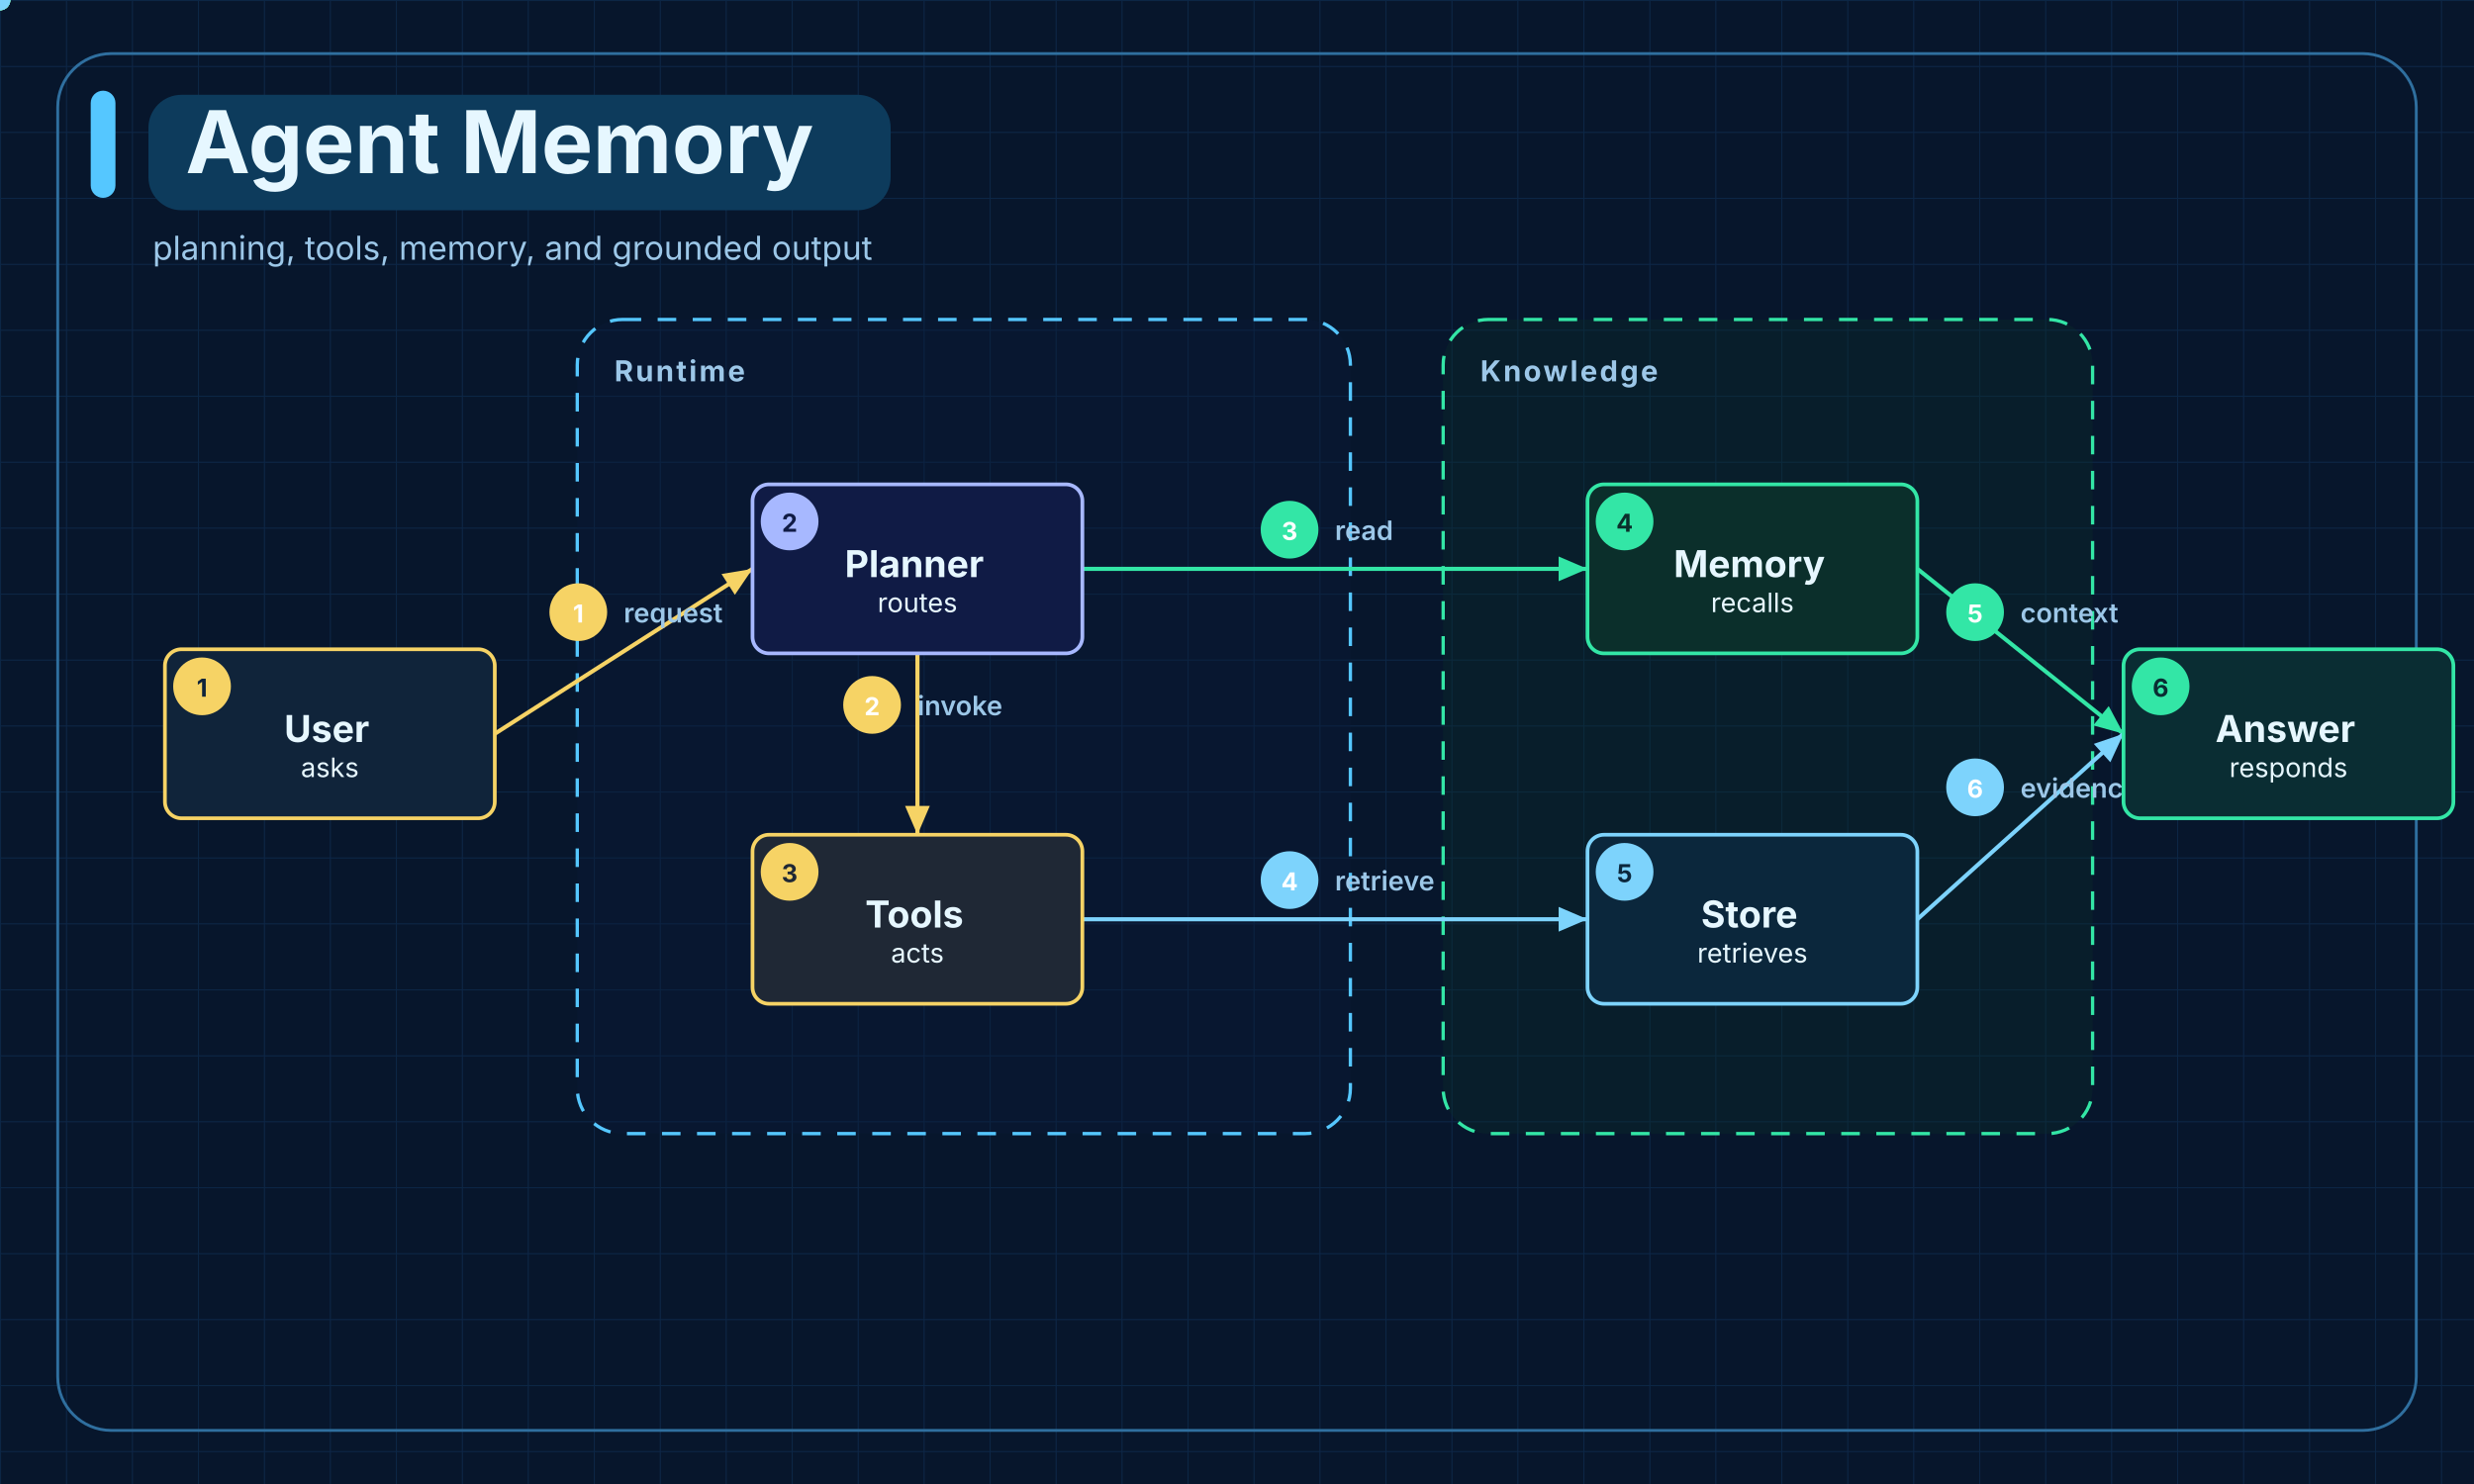
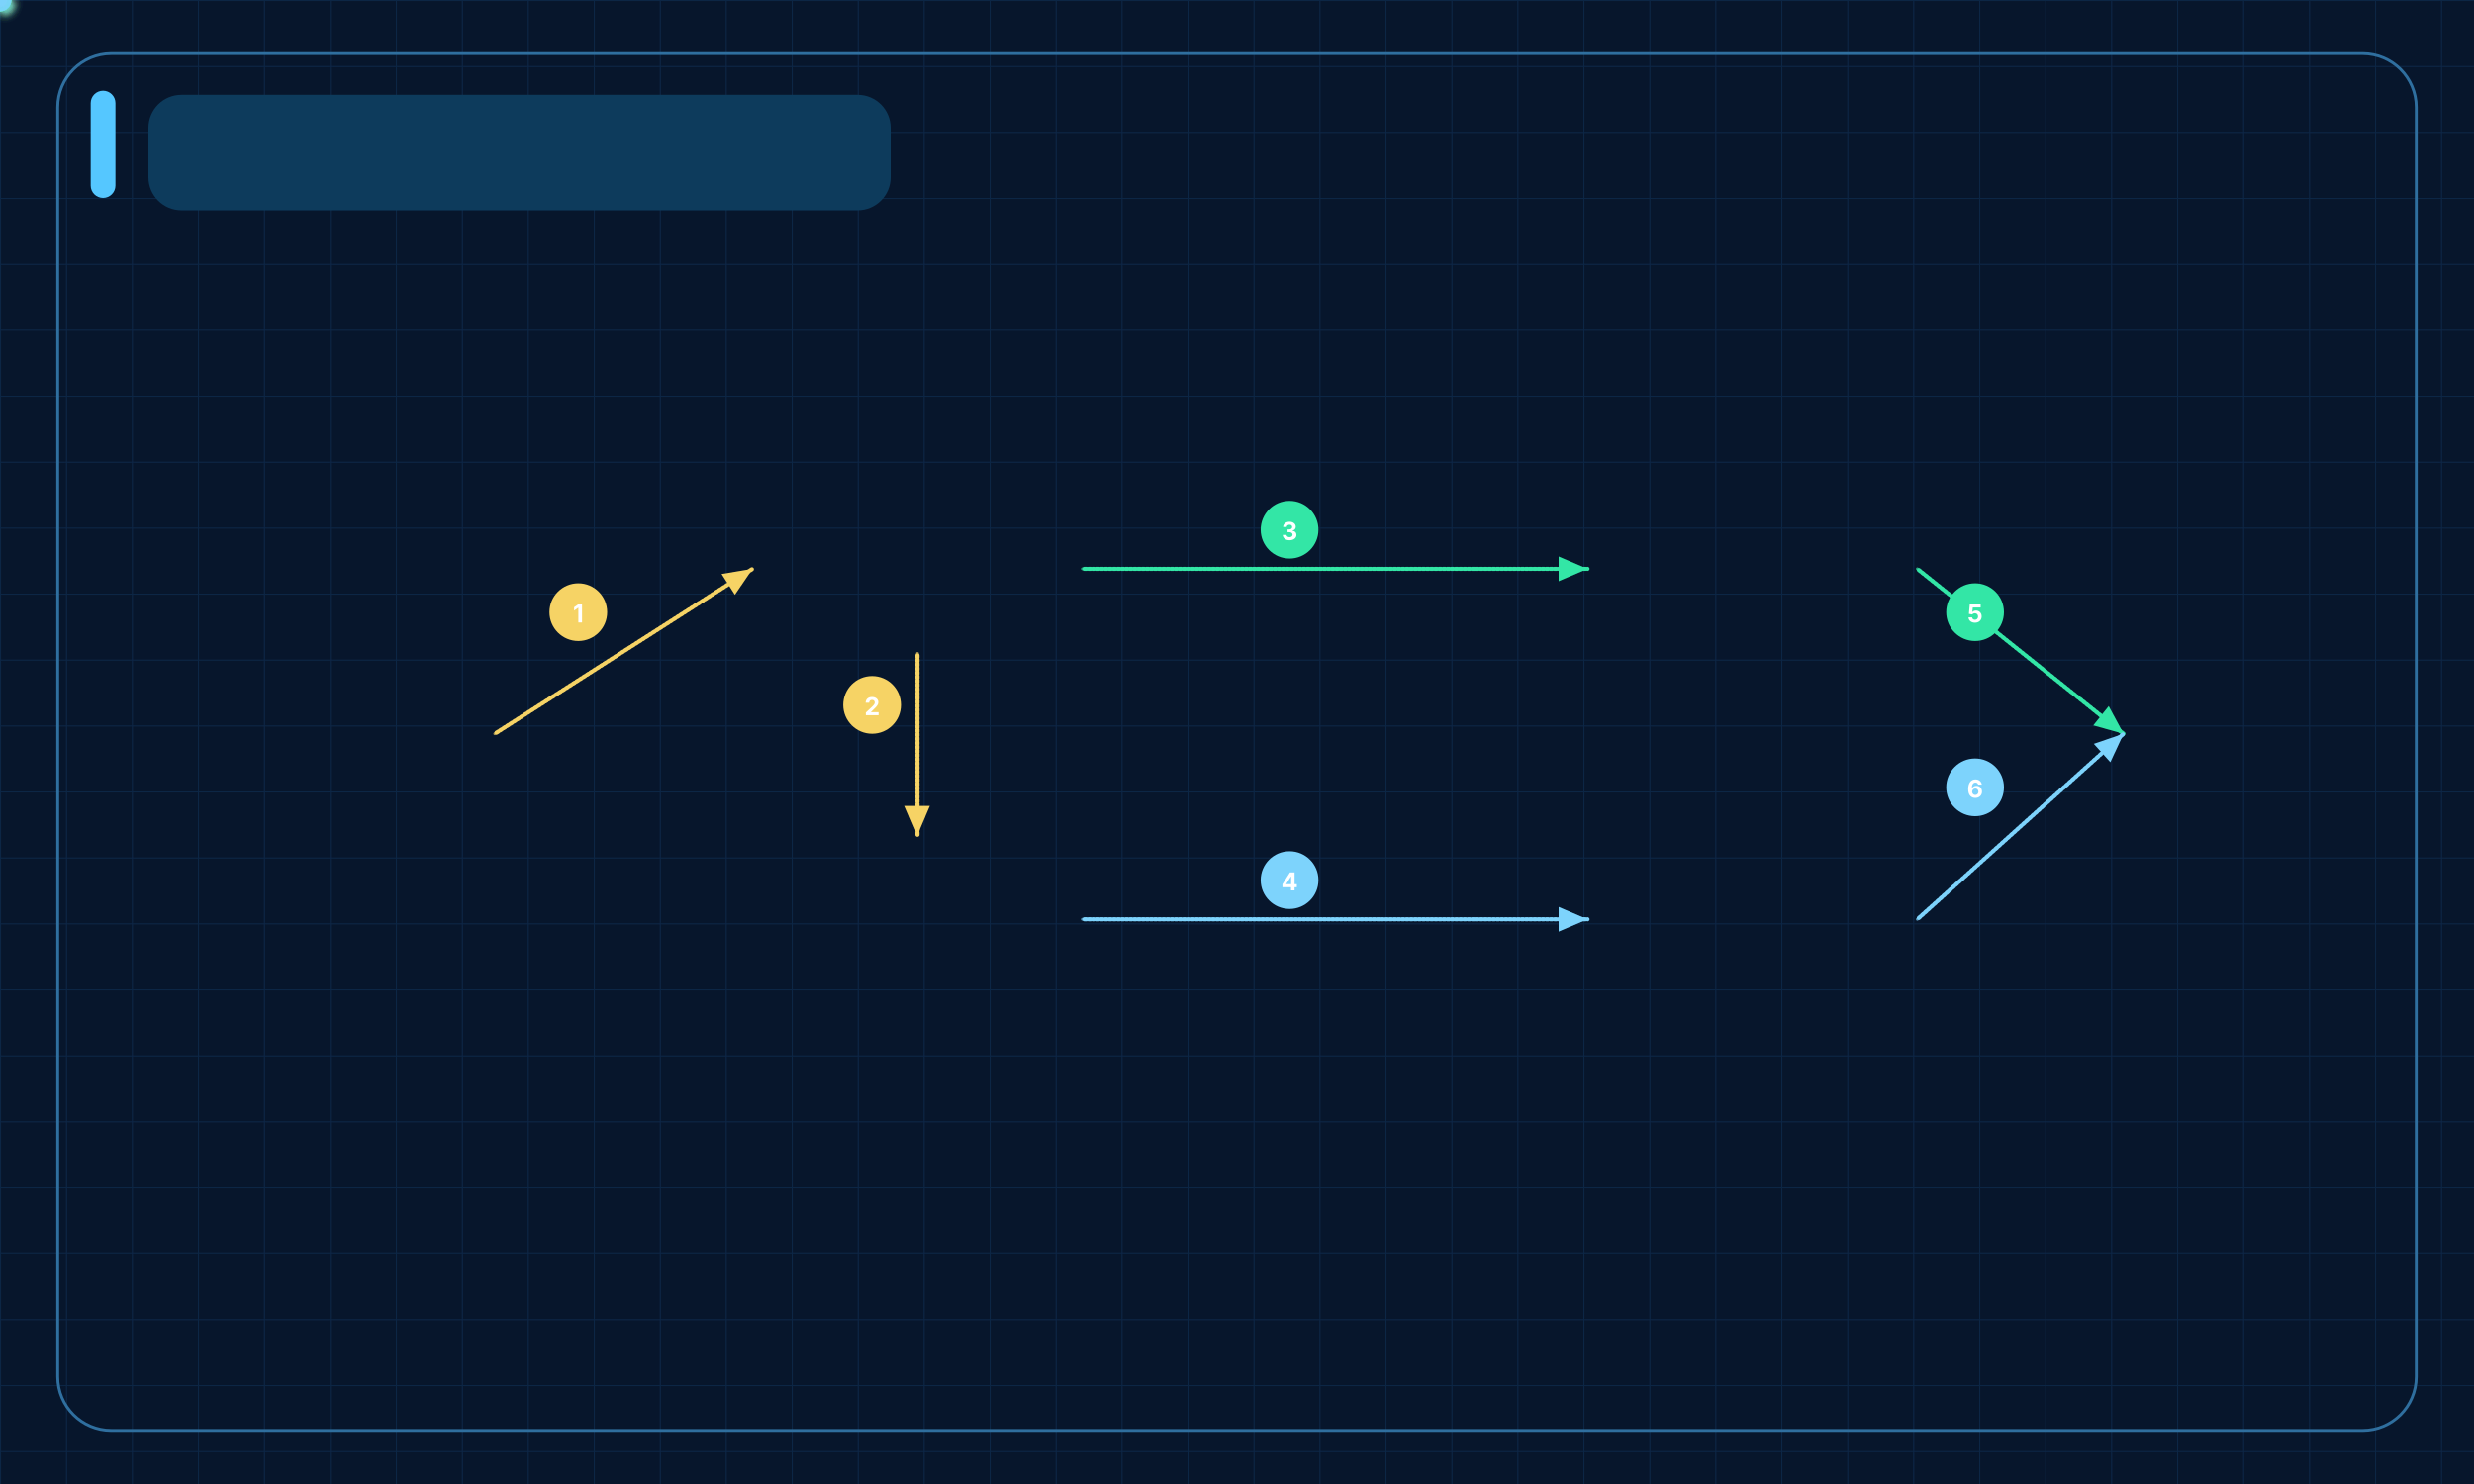
<svg xmlns="http://www.w3.org/2000/svg" width="1200" height="720" viewBox="0 0 1200 720" role="img" aria-labelledby="diagram-title diagram-desc">
  <style>
  .title { font: 700 42px ui-sans-serif, system-ui, -apple-system, BlinkMacSystemFont, "Segoe UI", sans-serif; letter-spacing: 0; }
  .subtitle { font: 400 16px ui-sans-serif, system-ui, -apple-system, BlinkMacSystemFont, "Segoe UI", sans-serif; }
  .node-title { font: 700 18px ui-sans-serif, system-ui, -apple-system, BlinkMacSystemFont, "Segoe UI", sans-serif; }
  .node-caption { font: 400 13px ui-sans-serif, system-ui, -apple-system, BlinkMacSystemFont, "Segoe UI", sans-serif; opacity: 0.84; }
  .group-label { font: 700 14px ui-sans-serif, system-ui, -apple-system, BlinkMacSystemFont, "Segoe UI", sans-serif; text-transform: uppercase; letter-spacing: 0.08em; }
  .edge-label { font: 600 13px ui-sans-serif, system-ui, -apple-system, BlinkMacSystemFont, "Segoe UI", sans-serif; }
  .step-label { font: 700 12px ui-sans-serif, system-ui, -apple-system, BlinkMacSystemFont, "Segoe UI", sans-serif; }
+   .edge-flow { stroke-linecap: round; }
+   .edge-draw, .edge-base { stroke-linecap: round; stroke-linejoin: round; }
+   .edge-particle { filter: url(#particle-glow); }
+   .node-glow, .node-burst { pointer-events: none; }
+   #title-accent { transform-origin: 50px 70px; animation: titlePulse 4.8s ease-in-out infinite; }
+   #title-highlight { transform-origin: 252px 74px; animation: titleSlide 5.6s ease-in-out infinite; }
+   @keyframes titlePulse { 0%, 100% { opacity: 0.76; } 50% { opacity: 1; } }
+   @keyframes titleSlide { 0%, 100% { transform: translateX(0); opacity: 0.9; } 50% { transform: translateX(8px); opacity: 1; } }
+   @media (prefers-reduced-motion: reduce) {
+     #title-accent, #title-highlight { animation: none; }
+   }
</style>
  <rect width="100%" height="100%" fill="#07162c" />
  <defs>
+     <filter id="soft-glow" x="-40%" y="-40%" width="180%" height="180%">
+       <feGaussianBlur stdDeviation="5" result="blur" />
+       <feMerge>
+         <feMergeNode in="blur" />
+         <feMergeNode in="SourceGraphic" />
+       </feMerge>
+     </filter>
+     <filter id="particle-glow" x="-80%" y="-80%" width="260%" height="260%">
+       <feGaussianBlur stdDeviation="2.6" result="blur" />
+       <feMerge>
+         <feMergeNode in="blur" />
+         <feMergeNode in="SourceGraphic" />
+       </feMerge>
+     </filter>
    <pattern id="grid" width="32" height="32" patternUnits="userSpaceOnUse">
      <path d="M 32 0 L 0 0 0 32" fill="none" stroke="#12345c" stroke-width="1" />
    </pattern>
  </defs>
  <rect width="100%" height="100%" fill="url(#grid)" opacity="0.52" />
-   <rect x="28" y="26" width="1144" height="668" rx="26" fill="none" stroke="#2f6f9f" stroke-width="1.4" />
-   <rect x="44" y="44" width="12" height="52" rx="6" fill="#55c7ff" />
-   <rect x="72" y="46" width="360" height="56" rx="16" fill="#0d3b5c" />
-   <text id="main-title" x="90" y="84" class="title" fill="#e6f7ff">Agent Memory</text>
-   <text x="74" y="126" class="subtitle" fill="#9cc7e8">planning, tools, memory, and grounded output</text>
-   <g id="group-runtime" class="group">
-     <rect x="280.0" y="155.0" width="375.0" height="395.0" rx="22" fill="#0b1d38" fill-opacity="0.34" stroke="#55c7ff" stroke-width="1.6" stroke-dasharray="9 8" />
+   <rect x="28" y="26" width="1144" height="668" rx="26" fill="none" stroke="#2f6f9f" stroke-width="1.4" opacity="1.00" />
+   <rect id="title-accent" x="44" y="44" width="12" height="52" rx="6" fill="#55c7ff" />
+   <rect id="title-highlight" x="72" y="46" width="360" height="56" rx="16" fill="#0d3b5c" />
+   <text id="main-title" x="90" y="84" class="title" fill="#e6f7ff" opacity="0">
+     <animate attributeName="opacity" values="0;1" dur="0.65s" begin="0.08s" fill="freeze" />
+   Agent Memory
+ </text>
+   <text x="74" y="126" class="subtitle" fill="#9cc7e8" opacity="0">
+     <animate attributeName="opacity" values="0;1" dur="0.65s" begin="0.28s" fill="freeze" />
+   planning, tools, memory, and grounded output
+ </text>
+   <g id="group-runtime" class="group" opacity="0">
+     <animate attributeName="opacity" values="0;1" dur="0.7s" begin="0.30s" fill="freeze" />
+     <rect x="280.0" y="155.0" width="375.0" height="395.0" rx="22" fill="#0b1d38" fill-opacity="0.34" stroke="#55c7ff" stroke-width="1.6" stroke-dasharray="9 8">
+       <animate attributeName="stroke-dashoffset" values="0;-34" dur="5.60s" begin="0.30s" repeatCount="indefinite" />
+     </rect>
    <text x="298.0" y="185.0" class="group-label" fill="#9cc7e8">Runtime</text>
  </g>
-   <g id="group-knowledge" class="group">
-     <rect x="700.0" y="155.0" width="315.0" height="395.0" rx="22" fill="#0b2f2b" fill-opacity="0.34" stroke="#33e6a6" stroke-width="1.6" stroke-dasharray="9 8" />
+   <g id="group-knowledge" class="group" opacity="0">
+     <animate attributeName="opacity" values="0;1" dur="0.7s" begin="0.42s" fill="freeze" />
+     <rect x="700.0" y="155.0" width="315.0" height="395.0" rx="22" fill="#0b2f2b" fill-opacity="0.34" stroke="#33e6a6" stroke-width="1.6" stroke-dasharray="9 8">
+       <animate attributeName="stroke-dashoffset" values="0;-34" dur="6.00s" begin="0.42s" repeatCount="indefinite" />
+     </rect>
    <text x="718.0" y="185.0" class="group-label" fill="#9cc7e8">Knowledge</text>
  </g>
  <defs>
    <marker id="arrow-1" markerWidth="10" markerHeight="10" refX="7" refY="3" orient="auto" markerUnits="strokeWidth">
      <path d="M 0 0 L 7 3 L 0 6 z" fill="#f6d365" />
    </marker>
  </defs>
  <g class="edge" data-role="actor">
-     <path d="M 240.0 356.0 L 365.0 276.0" fill="none" stroke="#f6d365" stroke-width="2.0" marker-end="url(#arrow-1)" />
-     <circle r="5" fill="#f6d365">
-       <animateMotion dur="4.6s" repeatCount="indefinite" path="M 240.0 356.0 L 365.0 276.0" begin="0.35s" />
+     <path class="edge-base" d="M 240.0 356.0 L 365.0 276.0" fill="none" stroke="#f6d365" stroke-width="1.3" opacity="0.24" marker-end="url(#arrow-1)" />
+     <path class="edge-draw" d="M 240.0 356.0 L 365.0 276.0" fill="none" stroke="#f6d365" stroke-width="2.0" pathLength="1" stroke-dasharray="1" stroke-dashoffset="1" marker-end="url(#arrow-1)">
+       <animate attributeName="stroke-dashoffset" values="1;0" dur="0.9s" begin="0.16s" fill="freeze" />
+     </path>
+     <path class="edge-flow" d="M 240.0 356.0 L 365.0 276.0" fill="none" stroke="#f6d365" stroke-width="1.4" stroke-dasharray="9 18" opacity="0.55">
+       <animate attributeName="stroke-dashoffset" values="0;-54" dur="3.31s" begin="0.36s" repeatCount="indefinite" />
+     </path>
+     <circle class="edge-particle" r="5.5" fill="#f6d365" opacity="0.92">
+       <animateMotion dur="4.6s" repeatCount="indefinite" path="M 240.0 356.0 L 365.0 276.0" begin="0.32s" />
+       <animate attributeName="opacity" values="0;0.92;0" dur="4.6s" begin="0.32s" repeatCount="indefinite" />
+     </circle>
+     <circle class="edge-particle" r="3.5" fill="#f6d365" opacity="0.74">
+       <animateMotion dur="4.6s" repeatCount="indefinite" path="M 240.0 356.0 L 365.0 276.0" begin="1.85s" />
+       <animate attributeName="opacity" values="0;0.74;0" dur="4.6s" begin="1.85s" repeatCount="indefinite" />
+     </circle>
+     <circle class="edge-particle" r="2.4" fill="#f6d365" opacity="0.56">
+       <animateMotion dur="4.6s" repeatCount="indefinite" path="M 240.0 356.0 L 365.0 276.0" begin="3.39s" />
+       <animate attributeName="opacity" values="0;0.56;0" dur="4.6s" begin="3.39s" repeatCount="indefinite" />
    </circle>
    <circle cx="280.5" cy="297.0" r="14" fill="#f6d365" />
    <text x="280.5" y="302.0" class="step-label" fill="#ffffff" text-anchor="middle">1</text>
-     <text x="302.5" y="302.0" class="edge-label" fill="#9cc7e8">request</text>
+     <text x="302.5" y="302.0" class="edge-label" fill="#9cc7e8" opacity="0">
+       <animate attributeName="opacity" values="0;1" dur="0.45s" begin="0.71s" fill="freeze" />
+     request
+   </text>
  </g>
  <defs>
    <marker id="arrow-2" markerWidth="10" markerHeight="10" refX="7" refY="3" orient="auto" markerUnits="strokeWidth">
      <path d="M 0 0 L 7 3 L 0 6 z" fill="#f6d365" />
    </marker>
  </defs>
  <g class="edge" data-role="tool">
-     <path d="M 445.0 317.0 L 445.0 405.0 L 445.0 405.0" fill="none" stroke="#f6d365" stroke-width="2.0" marker-end="url(#arrow-2)" />
-     <circle r="5" fill="#f6d365">
-       <animateMotion dur="4.6s" repeatCount="indefinite" path="M 445.0 317.0 L 445.0 405.0 L 445.0 405.0" begin="0.70s" />
+     <path class="edge-base" d="M 445.0 317.0 L 445.0 405.0" fill="none" stroke="#f6d365" stroke-width="1.3" opacity="0.24" marker-end="url(#arrow-2)" />
+     <path class="edge-draw" d="M 445.0 317.0 L 445.0 405.0" fill="none" stroke="#f6d365" stroke-width="2.0" pathLength="1" stroke-dasharray="1" stroke-dashoffset="1" marker-end="url(#arrow-2)">
+       <animate attributeName="stroke-dashoffset" values="1;0" dur="0.9s" begin="0.32s" fill="freeze" />
+     </path>
+     <path class="edge-flow" d="M 445.0 317.0 L 445.0 405.0" fill="none" stroke="#f6d365" stroke-width="1.4" stroke-dasharray="9 18" opacity="0.55">
+       <animate attributeName="stroke-dashoffset" values="0;-54" dur="3.31s" begin="0.52s" repeatCount="indefinite" />
+     </path>
+     <circle class="edge-particle" r="5.5" fill="#f6d365" opacity="0.92">
+       <animateMotion dur="4.6s" repeatCount="indefinite" path="M 445.0 317.0 L 445.0 405.0" begin="0.64s" />
+       <animate attributeName="opacity" values="0;0.92;0" dur="4.6s" begin="0.64s" repeatCount="indefinite" />
+     </circle>
+     <circle class="edge-particle" r="3.5" fill="#f6d365" opacity="0.74">
+       <animateMotion dur="4.6s" repeatCount="indefinite" path="M 445.0 317.0 L 445.0 405.0" begin="2.17s" />
+       <animate attributeName="opacity" values="0;0.74;0" dur="4.6s" begin="2.17s" repeatCount="indefinite" />
+     </circle>
+     <circle class="edge-particle" r="2.4" fill="#f6d365" opacity="0.56">
+       <animateMotion dur="4.6s" repeatCount="indefinite" path="M 445.0 317.0 L 445.0 405.0" begin="3.71s" />
+       <animate attributeName="opacity" values="0;0.56;0" dur="4.6s" begin="3.71s" repeatCount="indefinite" />
    </circle>
    <circle cx="423.0" cy="342.0" r="14" fill="#f6d365" />
    <text x="423.0" y="347.0" class="step-label" fill="#ffffff" text-anchor="middle">2</text>
-     <text x="445.0" y="347.0" class="edge-label" fill="#9cc7e8">invoke</text>
+     <text x="445.0" y="347.0" class="edge-label" fill="#9cc7e8" opacity="0">
+       <animate attributeName="opacity" values="0;1" dur="0.45s" begin="0.87s" fill="freeze" />
+     invoke
+   </text>
  </g>
  <defs>
    <marker id="arrow-3" markerWidth="10" markerHeight="10" refX="7" refY="3" orient="auto" markerUnits="strokeWidth">
      <path d="M 0 0 L 7 3 L 0 6 z" fill="#33e6a6" />
    </marker>
  </defs>
  <g class="edge" data-role="memory">
-     <path d="M 525.0 276.0 L 770.0 276.0" fill="none" stroke="#33e6a6" stroke-width="2.0" marker-end="url(#arrow-3)" />
-     <circle r="5" fill="#33e6a6">
-       <animateMotion dur="4.6s" repeatCount="indefinite" path="M 525.0 276.0 L 770.0 276.0" begin="1.05s" />
+     <path class="edge-base" d="M 525.0 276.0 L 770.0 276.0" fill="none" stroke="#33e6a6" stroke-width="1.3" opacity="0.24" marker-end="url(#arrow-3)" />
+     <path class="edge-draw" d="M 525.0 276.0 L 770.0 276.0" fill="none" stroke="#33e6a6" stroke-width="2.0" pathLength="1" stroke-dasharray="1" stroke-dashoffset="1" marker-end="url(#arrow-3)">
+       <animate attributeName="stroke-dashoffset" values="1;0" dur="0.9s" begin="0.48s" fill="freeze" />
+     </path>
+     <path class="edge-flow" d="M 525.0 276.0 L 770.0 276.0" fill="none" stroke="#33e6a6" stroke-width="1.4" stroke-dasharray="9 18" opacity="0.55">
+       <animate attributeName="stroke-dashoffset" values="0;-54" dur="3.31s" begin="0.68s" repeatCount="indefinite" />
+     </path>
+     <circle class="edge-particle" r="5.5" fill="#33e6a6" opacity="0.92">
+       <animateMotion dur="4.6s" repeatCount="indefinite" path="M 525.0 276.0 L 770.0 276.0" begin="0.96s" />
+       <animate attributeName="opacity" values="0;0.92;0" dur="4.6s" begin="0.96s" repeatCount="indefinite" />
+     </circle>
+     <circle class="edge-particle" r="3.5" fill="#33e6a6" opacity="0.74">
+       <animateMotion dur="4.6s" repeatCount="indefinite" path="M 525.0 276.0 L 770.0 276.0" begin="2.49s" />
+       <animate attributeName="opacity" values="0;0.74;0" dur="4.6s" begin="2.49s" repeatCount="indefinite" />
+     </circle>
+     <circle class="edge-particle" r="2.4" fill="#33e6a6" opacity="0.56">
+       <animateMotion dur="4.6s" repeatCount="indefinite" path="M 525.0 276.0 L 770.0 276.0" begin="4.03s" />
+       <animate attributeName="opacity" values="0;0.56;0" dur="4.6s" begin="4.03s" repeatCount="indefinite" />
    </circle>
    <circle cx="625.5" cy="257.0" r="14" fill="#33e6a6" />
    <text x="625.5" y="262.0" class="step-label" fill="#ffffff" text-anchor="middle">3</text>
-     <text x="647.5" y="262.0" class="edge-label" fill="#9cc7e8">read</text>
+     <text x="647.5" y="262.0" class="edge-label" fill="#9cc7e8" opacity="0">
+       <animate attributeName="opacity" values="0;1" dur="0.45s" begin="1.03s" fill="freeze" />
+     read
+   </text>
  </g>
  <defs>
    <marker id="arrow-4" markerWidth="10" markerHeight="10" refX="7" refY="3" orient="auto" markerUnits="strokeWidth">
      <path d="M 0 0 L 7 3 L 0 6 z" fill="#7dd3fc" />
    </marker>
  </defs>
  <g class="edge" data-role="source">
-     <path d="M 525.0 446.0 L 770.0 446.0" fill="none" stroke="#7dd3fc" stroke-width="2.0" marker-end="url(#arrow-4)" />
-     <circle r="5" fill="#7dd3fc">
-       <animateMotion dur="4.6s" repeatCount="indefinite" path="M 525.0 446.0 L 770.0 446.0" begin="1.40s" />
+     <path class="edge-base" d="M 525.0 446.0 L 770.0 446.0" fill="none" stroke="#7dd3fc" stroke-width="1.3" opacity="0.24" marker-end="url(#arrow-4)" />
+     <path class="edge-draw" d="M 525.0 446.0 L 770.0 446.0" fill="none" stroke="#7dd3fc" stroke-width="2.0" pathLength="1" stroke-dasharray="1" stroke-dashoffset="1" marker-end="url(#arrow-4)">
+       <animate attributeName="stroke-dashoffset" values="1;0" dur="0.9s" begin="0.64s" fill="freeze" />
+     </path>
+     <path class="edge-flow" d="M 525.0 446.0 L 770.0 446.0" fill="none" stroke="#7dd3fc" stroke-width="1.4" stroke-dasharray="9 18" opacity="0.55">
+       <animate attributeName="stroke-dashoffset" values="0;-54" dur="3.31s" begin="0.84s" repeatCount="indefinite" />
+     </path>
+     <circle class="edge-particle" r="5.5" fill="#7dd3fc" opacity="0.92">
+       <animateMotion dur="4.6s" repeatCount="indefinite" path="M 525.0 446.0 L 770.0 446.0" begin="1.28s" />
+       <animate attributeName="opacity" values="0;0.92;0" dur="4.6s" begin="1.28s" repeatCount="indefinite" />
+     </circle>
+     <circle class="edge-particle" r="3.5" fill="#7dd3fc" opacity="0.74">
+       <animateMotion dur="4.6s" repeatCount="indefinite" path="M 525.0 446.0 L 770.0 446.0" begin="2.81s" />
+       <animate attributeName="opacity" values="0;0.74;0" dur="4.6s" begin="2.81s" repeatCount="indefinite" />
+     </circle>
+     <circle class="edge-particle" r="2.4" fill="#7dd3fc" opacity="0.56">
+       <animateMotion dur="4.6s" repeatCount="indefinite" path="M 525.0 446.0 L 770.0 446.0" begin="4.35s" />
+       <animate attributeName="opacity" values="0;0.56;0" dur="4.6s" begin="4.35s" repeatCount="indefinite" />
    </circle>
    <circle cx="625.5" cy="427.0" r="14" fill="#7dd3fc" />
    <text x="625.5" y="432.0" class="step-label" fill="#ffffff" text-anchor="middle">4</text>
-     <text x="647.5" y="432.0" class="edge-label" fill="#9cc7e8">retrieve</text>
+     <text x="647.5" y="432.0" class="edge-label" fill="#9cc7e8" opacity="0">
+       <animate attributeName="opacity" values="0;1" dur="0.45s" begin="1.19s" fill="freeze" />
+     retrieve
+   </text>
  </g>
  <defs>
    <marker id="arrow-5" markerWidth="10" markerHeight="10" refX="7" refY="3" orient="auto" markerUnits="strokeWidth">
      <path d="M 0 0 L 7 3 L 0 6 z" fill="#33e6a6" />
    </marker>
  </defs>
  <g class="edge" data-role="memory">
-     <path d="M 930.0 276.0 L 1030.0 356.0" fill="none" stroke="#33e6a6" stroke-width="2.0" marker-end="url(#arrow-5)" />
-     <circle r="5" fill="#33e6a6">
-       <animateMotion dur="4.6s" repeatCount="indefinite" path="M 930.0 276.0 L 1030.0 356.0" begin="1.75s" />
+     <path class="edge-base" d="M 930.0 276.0 L 1030.0 356.0" fill="none" stroke="#33e6a6" stroke-width="1.3" opacity="0.24" marker-end="url(#arrow-5)" />
+     <path class="edge-draw" d="M 930.0 276.0 L 1030.0 356.0" fill="none" stroke="#33e6a6" stroke-width="2.0" pathLength="1" stroke-dasharray="1" stroke-dashoffset="1" marker-end="url(#arrow-5)">
+       <animate attributeName="stroke-dashoffset" values="1;0" dur="0.9s" begin="0.80s" fill="freeze" />
+     </path>
+     <path class="edge-flow" d="M 930.0 276.0 L 1030.0 356.0" fill="none" stroke="#33e6a6" stroke-width="1.4" stroke-dasharray="9 18" opacity="0.55">
+       <animate attributeName="stroke-dashoffset" values="0;-54" dur="3.31s" begin="1.00s" repeatCount="indefinite" />
+     </path>
+     <circle class="edge-particle" r="5.5" fill="#33e6a6" opacity="0.92">
+       <animateMotion dur="4.6s" repeatCount="indefinite" path="M 930.0 276.0 L 1030.0 356.0" begin="1.60s" />
+       <animate attributeName="opacity" values="0;0.92;0" dur="4.6s" begin="1.60s" repeatCount="indefinite" />
+     </circle>
+     <circle class="edge-particle" r="3.5" fill="#33e6a6" opacity="0.74">
+       <animateMotion dur="4.6s" repeatCount="indefinite" path="M 930.0 276.0 L 1030.0 356.0" begin="3.13s" />
+       <animate attributeName="opacity" values="0;0.74;0" dur="4.6s" begin="3.13s" repeatCount="indefinite" />
+     </circle>
+     <circle class="edge-particle" r="2.4" fill="#33e6a6" opacity="0.56">
+       <animateMotion dur="4.6s" repeatCount="indefinite" path="M 930.0 276.0 L 1030.0 356.0" begin="4.67s" />
+       <animate attributeName="opacity" values="0;0.56;0" dur="4.6s" begin="4.67s" repeatCount="indefinite" />
    </circle>
    <circle cx="958.0" cy="297.0" r="14" fill="#33e6a6" />
    <text x="958.0" y="302.0" class="step-label" fill="#ffffff" text-anchor="middle">5</text>
-     <text x="980.0" y="302.0" class="edge-label" fill="#9cc7e8">context</text>
+     <text x="980.0" y="302.0" class="edge-label" fill="#9cc7e8" opacity="0">
+       <animate attributeName="opacity" values="0;1" dur="0.45s" begin="1.35s" fill="freeze" />
+     context
+   </text>
  </g>
  <defs>
    <marker id="arrow-6" markerWidth="10" markerHeight="10" refX="7" refY="3" orient="auto" markerUnits="strokeWidth">
      <path d="M 0 0 L 7 3 L 0 6 z" fill="#7dd3fc" />
    </marker>
  </defs>
  <g class="edge" data-role="source">
-     <path d="M 930.0 446.0 L 1030.0 356.0" fill="none" stroke="#7dd3fc" stroke-width="2.0" marker-end="url(#arrow-6)" />
-     <circle r="5" fill="#7dd3fc">
-       <animateMotion dur="4.6s" repeatCount="indefinite" path="M 930.0 446.0 L 1030.0 356.0" begin="2.10s" />
+     <path class="edge-base" d="M 930.0 446.0 L 1030.0 356.0" fill="none" stroke="#7dd3fc" stroke-width="1.3" opacity="0.24" marker-end="url(#arrow-6)" />
+     <path class="edge-draw" d="M 930.0 446.0 L 1030.0 356.0" fill="none" stroke="#7dd3fc" stroke-width="2.0" pathLength="1" stroke-dasharray="1" stroke-dashoffset="1" marker-end="url(#arrow-6)">
+       <animate attributeName="stroke-dashoffset" values="1;0" dur="0.9s" begin="0.96s" fill="freeze" />
+     </path>
+     <path class="edge-flow" d="M 930.0 446.0 L 1030.0 356.0" fill="none" stroke="#7dd3fc" stroke-width="1.4" stroke-dasharray="9 18" opacity="0.55">
+       <animate attributeName="stroke-dashoffset" values="0;-54" dur="3.31s" begin="1.16s" repeatCount="indefinite" />
+     </path>
+     <circle class="edge-particle" r="5.5" fill="#7dd3fc" opacity="0.92">
+       <animateMotion dur="4.6s" repeatCount="indefinite" path="M 930.0 446.0 L 1030.0 356.0" begin="1.92s" />
+       <animate attributeName="opacity" values="0;0.92;0" dur="4.6s" begin="1.92s" repeatCount="indefinite" />
+     </circle>
+     <circle class="edge-particle" r="3.5" fill="#7dd3fc" opacity="0.74">
+       <animateMotion dur="4.6s" repeatCount="indefinite" path="M 930.0 446.0 L 1030.0 356.0" begin="3.45s" />
+       <animate attributeName="opacity" values="0;0.74;0" dur="4.6s" begin="3.45s" repeatCount="indefinite" />
+     </circle>
+     <circle class="edge-particle" r="2.4" fill="#7dd3fc" opacity="0.56">
+       <animateMotion dur="4.6s" repeatCount="indefinite" path="M 930.0 446.0 L 1030.0 356.0" begin="4.99s" />
+       <animate attributeName="opacity" values="0;0.56;0" dur="4.6s" begin="4.99s" repeatCount="indefinite" />
    </circle>
    <circle cx="958.0" cy="382.0" r="14" fill="#7dd3fc" />
    <text x="958.0" y="387.0" class="step-label" fill="#ffffff" text-anchor="middle">6</text>
-     <text x="980.0" y="387.0" class="edge-label" fill="#9cc7e8">evidence</text>
-   </g>
-   <g id="node-user" class="node" data-role="actor">
+     <text x="980.0" y="387.0" class="edge-label" fill="#9cc7e8" opacity="0">
+       <animate attributeName="opacity" values="0;1" dur="0.45s" begin="1.51s" fill="freeze" />
+     evidence
+   </text>
+   </g>
+   <g id="node-user" class="node motion-node" data-role="actor" opacity="0">
+     <animate attributeName="opacity" values="0;1" dur="0.55s" begin="0.12s" fill="freeze" />
+     <animateTransform attributeName="transform" type="translate" values="0 0;0 -3;0 0;0 2;0 0" dur="5.85s" begin="0.82s" repeatCount="indefinite" additive="sum" />
+     <rect class="node-glow" x="76.0" y="311.0" width="168.0" height="90.0" rx="12.0" fill="none" stroke="#f6d365" stroke-width="1.2" opacity="0.12" filter="url(#soft-glow)">
+       <animate attributeName="opacity" values="0.08;0.24;0.08" dur="4.25s" begin="0.32s" repeatCount="indefinite" />
+       <animate attributeName="stroke-width" values="1.0;2.4;1.0" dur="4.25s" begin="0.32s" repeatCount="indefinite" />
+     </rect>
    <rect x="80.0" y="315.0" width="160.0" height="82.0" rx="8.0" fill="#10243a" stroke="#f6d365" stroke-width="1.8" />
    <circle cx="98.0" cy="333.0" r="14" fill="#f6d365" />
    <text x="98.0" y="338.0" class="step-label" fill="#10243a" text-anchor="middle">1</text>
    <text x="160.0" y="342.0" text-anchor="middle" fill="#e6f7ff">
      <tspan x="160.0" dy="18" class="node-title">User</tspan>
      <tspan x="160.0" dy="17" class="node-caption">asks</tspan>
    </text>
-     <animate attributeName="opacity" values="0.92;1;0.92" dur="3.8s" repeatCount="indefinite" />
-   </g>
-   <g id="node-agent" class="node" data-role="agent">
+   </g>
+   <g id="node-agent" class="node motion-node" data-role="agent" opacity="0">
+     <animate attributeName="opacity" values="0;1" dur="0.55s" begin="0.24s" fill="freeze" />
+     <animateTransform attributeName="transform" type="translate" values="0 0;0 -3;0 0;0 2;0 0" dur="6.30s" begin="0.94s" repeatCount="indefinite" additive="sum" />
+     <circle class="node-burst" cx="445.0" cy="276.0" r="80.0" fill="none" stroke="#a7b8ff" stroke-width="1.6" opacity="0">
+       <animate attributeName="r" values="80.0;115.2" dur="3.4s" begin="1.01s" repeatCount="indefinite" />
+       <animate attributeName="opacity" values="0;0.28;0" dur="3.4s" begin="1.01s" repeatCount="indefinite" />
+     </circle>
+     <circle class="node-burst" cx="445.0" cy="276.0" r="80.0" fill="none" stroke="#a7b8ff" stroke-width="1" opacity="0">
+       <animate attributeName="r" values="80.0;137.6" dur="4.6s" begin="1.91s" repeatCount="indefinite" />
+       <animate attributeName="opacity" values="0;0.18;0" dur="4.6s" begin="1.91s" repeatCount="indefinite" />
+     </circle>
+     <rect class="node-glow" x="361.0" y="231.0" width="168.0" height="90.0" rx="12.0" fill="none" stroke="#a7b8ff" stroke-width="1.2" opacity="0.12" filter="url(#soft-glow)">
+       <animate attributeName="opacity" values="0.08;0.24;0.08" dur="4.60s" begin="0.44s" repeatCount="indefinite" />
+       <animate attributeName="stroke-width" values="1.0;2.4;1.0" dur="4.60s" begin="0.44s" repeatCount="indefinite" />
+     </rect>
    <rect x="365.0" y="235.0" width="160.0" height="82.0" rx="8.0" fill="#101b45" stroke="#a7b8ff" stroke-width="1.8" />
    <circle cx="383.0" cy="253.0" r="14" fill="#a7b8ff" />
    <text x="383.0" y="258.0" class="step-label" fill="#101b45" text-anchor="middle">2</text>
    <text x="445.0" y="262.0" text-anchor="middle" fill="#e6f7ff">
      <tspan x="445.0" dy="18" class="node-title">Planner</tspan>
      <tspan x="445.0" dy="17" class="node-caption">routes</tspan>
    </text>
-     <animate attributeName="opacity" values="0.92;1;0.92" dur="3.8s" repeatCount="indefinite" />
-   </g>
-   <g id="node-tools" class="node" data-role="tool">
+   </g>
+   <g id="node-tools" class="node motion-node" data-role="tool" opacity="0">
+     <animate attributeName="opacity" values="0;1" dur="0.55s" begin="0.36s" fill="freeze" />
+     <animateTransform attributeName="transform" type="translate" values="0 0;0 -3;0 0;0 2;0 0" dur="5.40s" begin="1.06s" repeatCount="indefinite" additive="sum" />
+     <rect class="node-glow" x="361.0" y="401.0" width="168.0" height="90.0" rx="12.0" fill="none" stroke="#f6d365" stroke-width="1.2" opacity="0.12" filter="url(#soft-glow)">
+       <animate attributeName="opacity" values="0.08;0.24;0.08" dur="4.95s" begin="0.56s" repeatCount="indefinite" />
+       <animate attributeName="stroke-width" values="1.0;2.4;1.0" dur="4.95s" begin="0.56s" repeatCount="indefinite" />
+     </rect>
    <rect x="365.0" y="405.0" width="160.0" height="82.0" rx="8.0" fill="#1f2835" stroke="#f6d365" stroke-width="1.8" />
    <circle cx="383.0" cy="423.0" r="14" fill="#f6d365" />
    <text x="383.0" y="428.0" class="step-label" fill="#1f2835" text-anchor="middle">3</text>
    <text x="445.0" y="432.0" text-anchor="middle" fill="#e6f7ff">
      <tspan x="445.0" dy="18" class="node-title">Tools</tspan>
      <tspan x="445.0" dy="17" class="node-caption">acts</tspan>
    </text>
-     <animate attributeName="opacity" values="0.92;1;0.92" dur="3.8s" repeatCount="indefinite" />
-   </g>
-   <g id="node-memory" class="node" data-role="memory">
+   </g>
+   <g id="node-memory" class="node motion-node" data-role="memory" opacity="0">
+     <animate attributeName="opacity" values="0;1" dur="0.55s" begin="0.48s" fill="freeze" />
+     <animateTransform attributeName="transform" type="translate" values="0 0;0 -3;0 0;0 2;0 0" dur="5.85s" begin="1.18s" repeatCount="indefinite" additive="sum" />
+     <rect class="node-glow" x="766.0" y="231.0" width="168.0" height="90.0" rx="12.0" fill="none" stroke="#33e6a6" stroke-width="1.2" opacity="0.12" filter="url(#soft-glow)">
+       <animate attributeName="opacity" values="0.08;0.24;0.08" dur="3.90s" begin="0.68s" repeatCount="indefinite" />
+       <animate attributeName="stroke-width" values="1.0;2.4;1.0" dur="3.90s" begin="0.68s" repeatCount="indefinite" />
+     </rect>
    <rect x="770.0" y="235.0" width="160.0" height="82.0" rx="8.0" fill="#0b2f2b" stroke="#33e6a6" stroke-width="1.8" />
    <circle cx="788.0" cy="253.0" r="14" fill="#33e6a6" />
    <text x="788.0" y="258.0" class="step-label" fill="#0b2f2b" text-anchor="middle">4</text>
    <text x="850.0" y="262.0" text-anchor="middle" fill="#e6f7ff">
      <tspan x="850.0" dy="18" class="node-title">Memory</tspan>
      <tspan x="850.0" dy="17" class="node-caption">recalls</tspan>
    </text>
-     <animate attributeName="opacity" values="0.92;1;0.92" dur="3.8s" repeatCount="indefinite" />
-   </g>
-   <g id="node-store" class="node" data-role="source">
+   </g>
+   <g id="node-store" class="node motion-node" data-role="source" opacity="0">
+     <animate attributeName="opacity" values="0;1" dur="0.55s" begin="0.60s" fill="freeze" />
+     <animateTransform attributeName="transform" type="translate" values="0 0;0 -3;0 0;0 2;0 0" dur="6.30s" begin="1.30s" repeatCount="indefinite" additive="sum" />
+     <rect class="node-glow" x="766.0" y="401.0" width="168.0" height="90.0" rx="12.0" fill="none" stroke="#7dd3fc" stroke-width="1.2" opacity="0.12" filter="url(#soft-glow)">
+       <animate attributeName="opacity" values="0.08;0.24;0.08" dur="4.25s" begin="0.80s" repeatCount="indefinite" />
+       <animate attributeName="stroke-width" values="1.0;2.4;1.0" dur="4.25s" begin="0.80s" repeatCount="indefinite" />
+     </rect>
    <rect x="770.0" y="405.0" width="160.0" height="82.0" rx="8.0" fill="#0b273c" stroke="#7dd3fc" stroke-width="1.8" />
    <circle cx="788.0" cy="423.0" r="14" fill="#7dd3fc" />
    <text x="788.0" y="428.0" class="step-label" fill="#0b273c" text-anchor="middle">5</text>
    <text x="850.0" y="432.0" text-anchor="middle" fill="#e6f7ff">
      <tspan x="850.0" dy="18" class="node-title">Store</tspan>
      <tspan x="850.0" dy="17" class="node-caption">retrieves</tspan>
    </text>
-     <animate attributeName="opacity" values="0.92;1;0.92" dur="3.8s" repeatCount="indefinite" />
-   </g>
-   <g id="node-answer" class="node" data-role="output">
+   </g>
+   <g id="node-answer" class="node motion-node" data-role="output" opacity="0">
+     <animate attributeName="opacity" values="0;1" dur="0.55s" begin="0.72s" fill="freeze" />
+     <animateTransform attributeName="transform" type="translate" values="0 0;0 -3;0 0;0 2;0 0" dur="5.40s" begin="1.42s" repeatCount="indefinite" additive="sum" />
+     <circle class="node-burst" cx="1110.0" cy="356.0" r="80.0" fill="none" stroke="#33e6a6" stroke-width="1.6" opacity="0">
+       <animate attributeName="r" values="80.0;115.2" dur="3.4s" begin="1.73s" repeatCount="indefinite" />
+       <animate attributeName="opacity" values="0;0.28;0" dur="3.4s" begin="1.73s" repeatCount="indefinite" />
+     </circle>
+     <circle class="node-burst" cx="1110.0" cy="356.0" r="80.0" fill="none" stroke="#33e6a6" stroke-width="1" opacity="0">
+       <animate attributeName="r" values="80.0;137.6" dur="4.6s" begin="2.63s" repeatCount="indefinite" />
+       <animate attributeName="opacity" values="0;0.18;0" dur="4.6s" begin="2.63s" repeatCount="indefinite" />
+     </circle>
+     <rect class="node-glow" x="1026.0" y="311.0" width="168.0" height="90.0" rx="12.0" fill="none" stroke="#33e6a6" stroke-width="1.2" opacity="0.12" filter="url(#soft-glow)">
+       <animate attributeName="opacity" values="0.08;0.24;0.08" dur="4.60s" begin="0.92s" repeatCount="indefinite" />
+       <animate attributeName="stroke-width" values="1.0;2.4;1.0" dur="4.60s" begin="0.92s" repeatCount="indefinite" />
+     </rect>
    <rect x="1030.0" y="315.0" width="160.0" height="82.0" rx="8.0" fill="#0a2d33" stroke="#33e6a6" stroke-width="1.8" />
    <circle cx="1048.0" cy="333.0" r="14" fill="#33e6a6" />
    <text x="1048.0" y="338.0" class="step-label" fill="#0a2d33" text-anchor="middle">6</text>
    <text x="1110.0" y="342.0" text-anchor="middle" fill="#e6f7ff">
      <tspan x="1110.0" dy="18" class="node-title">Answer</tspan>
      <tspan x="1110.0" dy="17" class="node-caption">responds</tspan>
    </text>
-     <animate attributeName="opacity" values="0.92;1;0.92" dur="3.8s" repeatCount="indefinite" />
  </g>
</svg>
